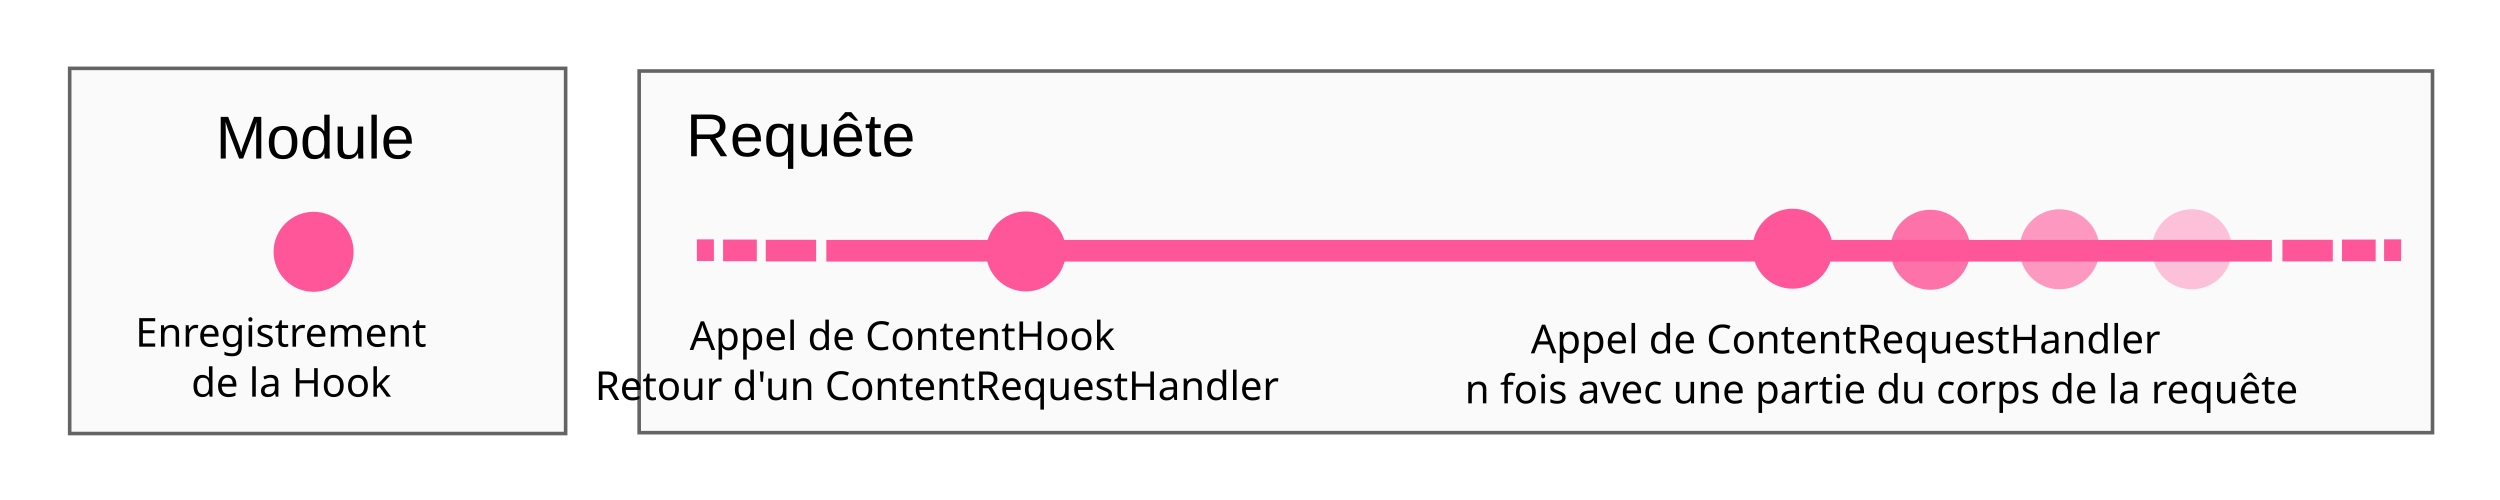
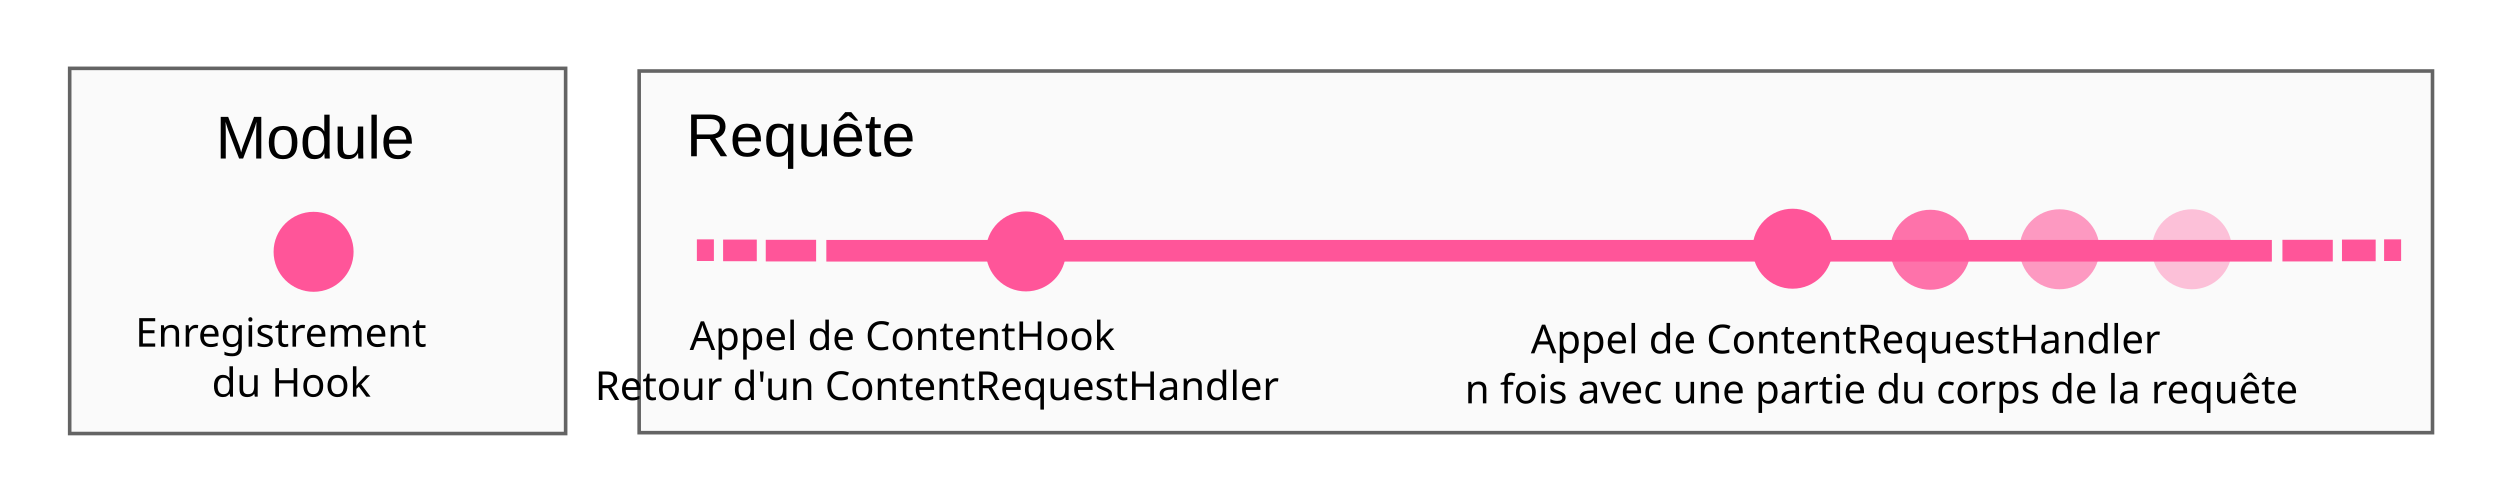
<svg xmlns="http://www.w3.org/2000/svg" version="1.2" width="750" height="150" id="svg2">
  <defs id="defs4">
    <marker refX="0" refY="0" orient="auto" id="Tail" style="overflow:visible">
      <g transform="scale(-1.2,-1.2)" id="g3857">
        <path d="M -3.805,-3.959 0.544,0" id="path3859" style="fill:none;stroke:#000000;stroke-width:0.8;stroke-linecap:round;marker-start:none;marker-end:none" />
        <path d="M -1.287,-3.959 3.062,0" id="path3861" style="fill:none;stroke:#000000;stroke-width:0.8;stroke-linecap:round;marker-start:none;marker-end:none" />
        <path d="M 1.305,-3.959 5.654,0" id="path3863" style="fill:none;stroke:#000000;stroke-width:0.8;stroke-linecap:round;marker-start:none;marker-end:none" />
        <path d="M -3.805,4.178 0.544,0.22" id="path3865" style="fill:none;stroke:#000000;stroke-width:0.8;stroke-linecap:round;marker-start:none;marker-end:none" />
        <path d="M -1.287,4.178 3.062,0.22" id="path3867" style="fill:none;stroke:#000000;stroke-width:0.8;stroke-linecap:round;marker-start:none;marker-end:none" />
        <path d="M 1.305,4.178 5.654,0.22" id="path3869" style="fill:none;stroke:#000000;stroke-width:0.8;stroke-linecap:round;marker-start:none;marker-end:none" />
      </g>
    </marker>
    <marker refX="0" refY="0" orient="auto" id="Arrow1Lstart" style="overflow:visible">
      <path d="M 0,0 5,-5 -12.5,0 5,5 0,0 z" transform="matrix(0.8,0,0,0.8,10,0)" id="path3821" style="fill-rule:evenodd;stroke:#000000;stroke-width:1pt;marker-start:none" />
    </marker>
  </defs>
  <g transform="translate(0,-902.3622)" id="layer1">
    <rect width="148.784" height="109.554" x="20.903" y="922.869" id="flow-gate" style="fill:#fafafa;fill-opacity:1;fill-rule:evenodd;stroke:#646464;stroke-width:1.08;stroke-linecap:butt;stroke-linejoin:miter;stroke-miterlimit:4;stroke-opacity:1;stroke-dasharray:none" />
    <text x="64.729" y="949.926" id="text6172" xml:space="preserve" style="font-size:18.182px;font-style:normal;font-variant:normal;font-weight:normal;font-stretch:normal;text-align:start;line-height:125%;letter-spacing:0px;word-spacing:0px;writing-mode:lr-tb;text-anchor:start;fill:#000000;fill-opacity:1;stroke:none;font-family:Arial;-inkscape-font-specification:Arial">
      <tspan x="64.729" y="949.926" id="tspan6174" style="font-size:18.182px;font-style:normal;font-variant:normal;font-weight:normal;font-stretch:normal;text-align:start;line-height:125%;writing-mode:lr-tb;text-anchor:start;font-family:Arial;-inkscape-font-specification:Arial">Module</tspan>
    </text>
    <rect width="538" height="108.5" x="191.75" y="923.664" id="flow-upstream" style="fill:#fafafa;fill-opacity:1;stroke:#646464;stroke-width:1.08;stroke-miterlimit:4;stroke-opacity:1;stroke-dasharray:none" />
    <rect style="fill:#ff5599;fill-opacity:1;stroke:#646464;stroke-width:0;stroke-linejoin:round;stroke-miterlimit:4;stroke-opacity:1;stroke-dasharray:none;stroke-dashoffset:0" id="rect3816" y="974.345" x="247.899" height="6.49" width="433.659" />
    <text x="205.856" y="949.245" id="text6166" xml:space="preserve" style="font-size:18.182px;font-style:normal;font-variant:normal;font-weight:normal;font-stretch:normal;text-align:start;line-height:125%;letter-spacing:0px;word-spacing:0px;writing-mode:lr-tb;text-anchor:start;fill:#000000;fill-opacity:1;stroke:none;font-family:Arial;-inkscape-font-specification:Arial">
      <tspan x="205.856" y="949.245" id="tspan6168" style="font-size:18.182px;font-style:normal;font-variant:normal;font-weight:normal;font-stretch:normal;text-align:start;line-height:125%;writing-mode:lr-tb;text-anchor:start;font-family:Arial;-inkscape-font-specification:Arial">Requête<tspan x="205.856" y="949.245" id="tspan6170" style="font-size:18.182px;font-style:normal;font-variant:normal;font-weight:normal;font-stretch:normal;text-align:start;line-height:125%;writing-mode:lr-tb;text-anchor:start;font-family:Arial;-inkscape-font-specification:Arial" />
      </tspan>
    </text>
    <path d="m 319.773,977.789 a 12,12 0 0 1 -24,0 12,12 0 1 1 24,0 z" id="PostReadHook" style="fill:#ff5599;fill-opacity:1;stroke:#646464;stroke-width:0;stroke-linejoin:round;stroke-miterlimit:4;stroke-opacity:1;stroke-dasharray:none;stroke-dashoffset:0" />
    <path d="m 106.076,977.906 a 12,12 0 0 1 -24,0 12,12 0 1 1 24,0 z" id="ConnectionHook" style="fill:#ff5599;fill-opacity:1;stroke:#646464;stroke-width:0;stroke-linejoin:round;stroke-miterlimit:4;stroke-opacity:1;stroke-dasharray:none;stroke-dashoffset:0" />
    <rect width="15.109" height="6.49" x="229.727" y="974.305" id="rect4460" style="fill:#ff5599;fill-opacity:1;stroke:#646464;stroke-width:0;stroke-linejoin:round;stroke-miterlimit:4;stroke-opacity:1;stroke-dasharray:none;stroke-dashoffset:0" />
    <rect style="fill:#ff5599;fill-opacity:1;stroke:#646464;stroke-width:0;stroke-linejoin:round;stroke-miterlimit:4;stroke-opacity:1;stroke-dasharray:none;stroke-dashoffset:0" id="rect4462" y="974.238" x="216.927" height="6.49" width="10.109" />
    <rect width="5.109" height="6.49" x="209.06" y="974.171" id="rect4464" style="fill:#ff5599;fill-opacity:1;stroke:#646464;stroke-width:0;stroke-linejoin:round;stroke-miterlimit:4;stroke-opacity:1;stroke-dasharray:none;stroke-dashoffset:0" />
    <text xml:space="preserve" style="font-size:12px;font-style:normal;font-weight:normal;text-align:center;line-height:125%;letter-spacing:0px;word-spacing:0px;text-anchor:middle;fill:#000000;fill-opacity:1;stroke:none;font-family:Sans" x="95.204" y="1006.362" id="text4474">
      <tspan x="95.204" y="1006.362" id="tspan4478" style="font-size:12px;text-align:center;text-anchor:middle">Enregistrement</tspan>
-       <tspan x="95.204" y="1021.362" style="font-size:12px;text-align:center;text-anchor:middle" id="tspan4482">de la Hook</tspan>
+       <tspan x="95.204" y="1021.362" style="font-size:12px;text-align:center;text-anchor:middle" id="tspan4482">du Hook</tspan>
    </text>
    <text id="text4484" y="1007.362" x="307.099" style="font-size:40px;font-style:normal;font-weight:normal;text-align:center;line-height:125%;letter-spacing:0px;word-spacing:0px;text-anchor:middle;fill:#000000;fill-opacity:1;stroke:none;font-family:Sans" xml:space="preserve">
      <tspan id="tspan4488" style="font-size:12px;text-align:center;text-anchor:middle" y="1007.362" x="307.099">Appel de ContentHook</tspan>
      <tspan style="font-size:12px;text-align:center;text-anchor:middle" y="1022.362" x="307.099" id="tspan4494">Retour d'un ContentRequestHandler</tspan>
    </text>
    <path style="fill:#ff5599;fill-opacity:0.822;stroke:#646464;stroke-width:0;stroke-linejoin:round;stroke-miterlimit:4;stroke-opacity:1;stroke-dasharray:none;stroke-dashoffset:0" id="path4498" d="m 591.109,977.29 a 12,12 0 0 1 -24,0 12,12 0 1 1 24,0 z" />
    <path d="m 549.781,976.976 a 12,12 0 0 1 -24,0 12,12 0 1 1 24,0 z" id="path4500" style="fill:#ff5599;fill-opacity:1;stroke:#646464;stroke-width:0;stroke-linejoin:round;stroke-miterlimit:4;stroke-opacity:1;stroke-dasharray:none;stroke-dashoffset:0" />
    <path style="fill:#ff5599;fill-opacity:0.588;stroke:#646464;stroke-width:0;stroke-linejoin:round;stroke-miterlimit:4;stroke-opacity:1;stroke-dasharray:none;stroke-dashoffset:0" id="path4502" d="m 629.856,977.142 a 12,12 0 0 1 -24,0 12,12 0 1 1 24,0 z" />
    <path d="m 669.571,977.142 a 12,12 0 0 1 -24,0 12,12 0 1 1 24,0 z" id="path4504" style="fill:#ff5599;fill-opacity:0.353;stroke:#646464;stroke-width:0;stroke-linejoin:round;stroke-miterlimit:4;stroke-opacity:1;stroke-dasharray:none;stroke-dashoffset:0" />
    <text xml:space="preserve" style="font-size:40px;font-style:normal;font-weight:normal;text-align:center;line-height:125%;letter-spacing:0px;word-spacing:0px;text-anchor:middle;fill:#000000;fill-opacity:1;stroke:none;font-family:Sans" x="590.099" y="1008.362" id="text4506">
      <tspan x="590.099" y="1008.362" style="font-size:12px;text-align:center;text-anchor:middle" id="tspan4514">Appel de ContentRequestHandler</tspan>
      <tspan x="592.01" y="1023.362" style="font-size:12px;text-align:center;text-anchor:middle" id="tspan4524">n fois avec une partie du corps de la requête </tspan>
    </text>
    <rect style="fill:#ff5599;fill-opacity:1;stroke:#646464;stroke-width:0;stroke-linejoin:round;stroke-miterlimit:4;stroke-opacity:1;stroke-dasharray:none;stroke-dashoffset:0" id="rect4516" y="974.305" x="684.727" height="6.49" width="15.109" />
    <rect width="10.109" height="6.49" x="702.593" y="974.238" id="rect4518" style="fill:#ff5599;fill-opacity:1;stroke:#646464;stroke-width:0;stroke-linejoin:round;stroke-miterlimit:4;stroke-opacity:1;stroke-dasharray:none;stroke-dashoffset:0" />
    <rect style="fill:#ff5599;fill-opacity:1;stroke:#646464;stroke-width:0;stroke-linejoin:round;stroke-miterlimit:4;stroke-opacity:1;stroke-dasharray:none;stroke-dashoffset:0" id="rect4520" y="974.171" x="715.227" height="6.49" width="5.109" />
  </g>
</svg>
